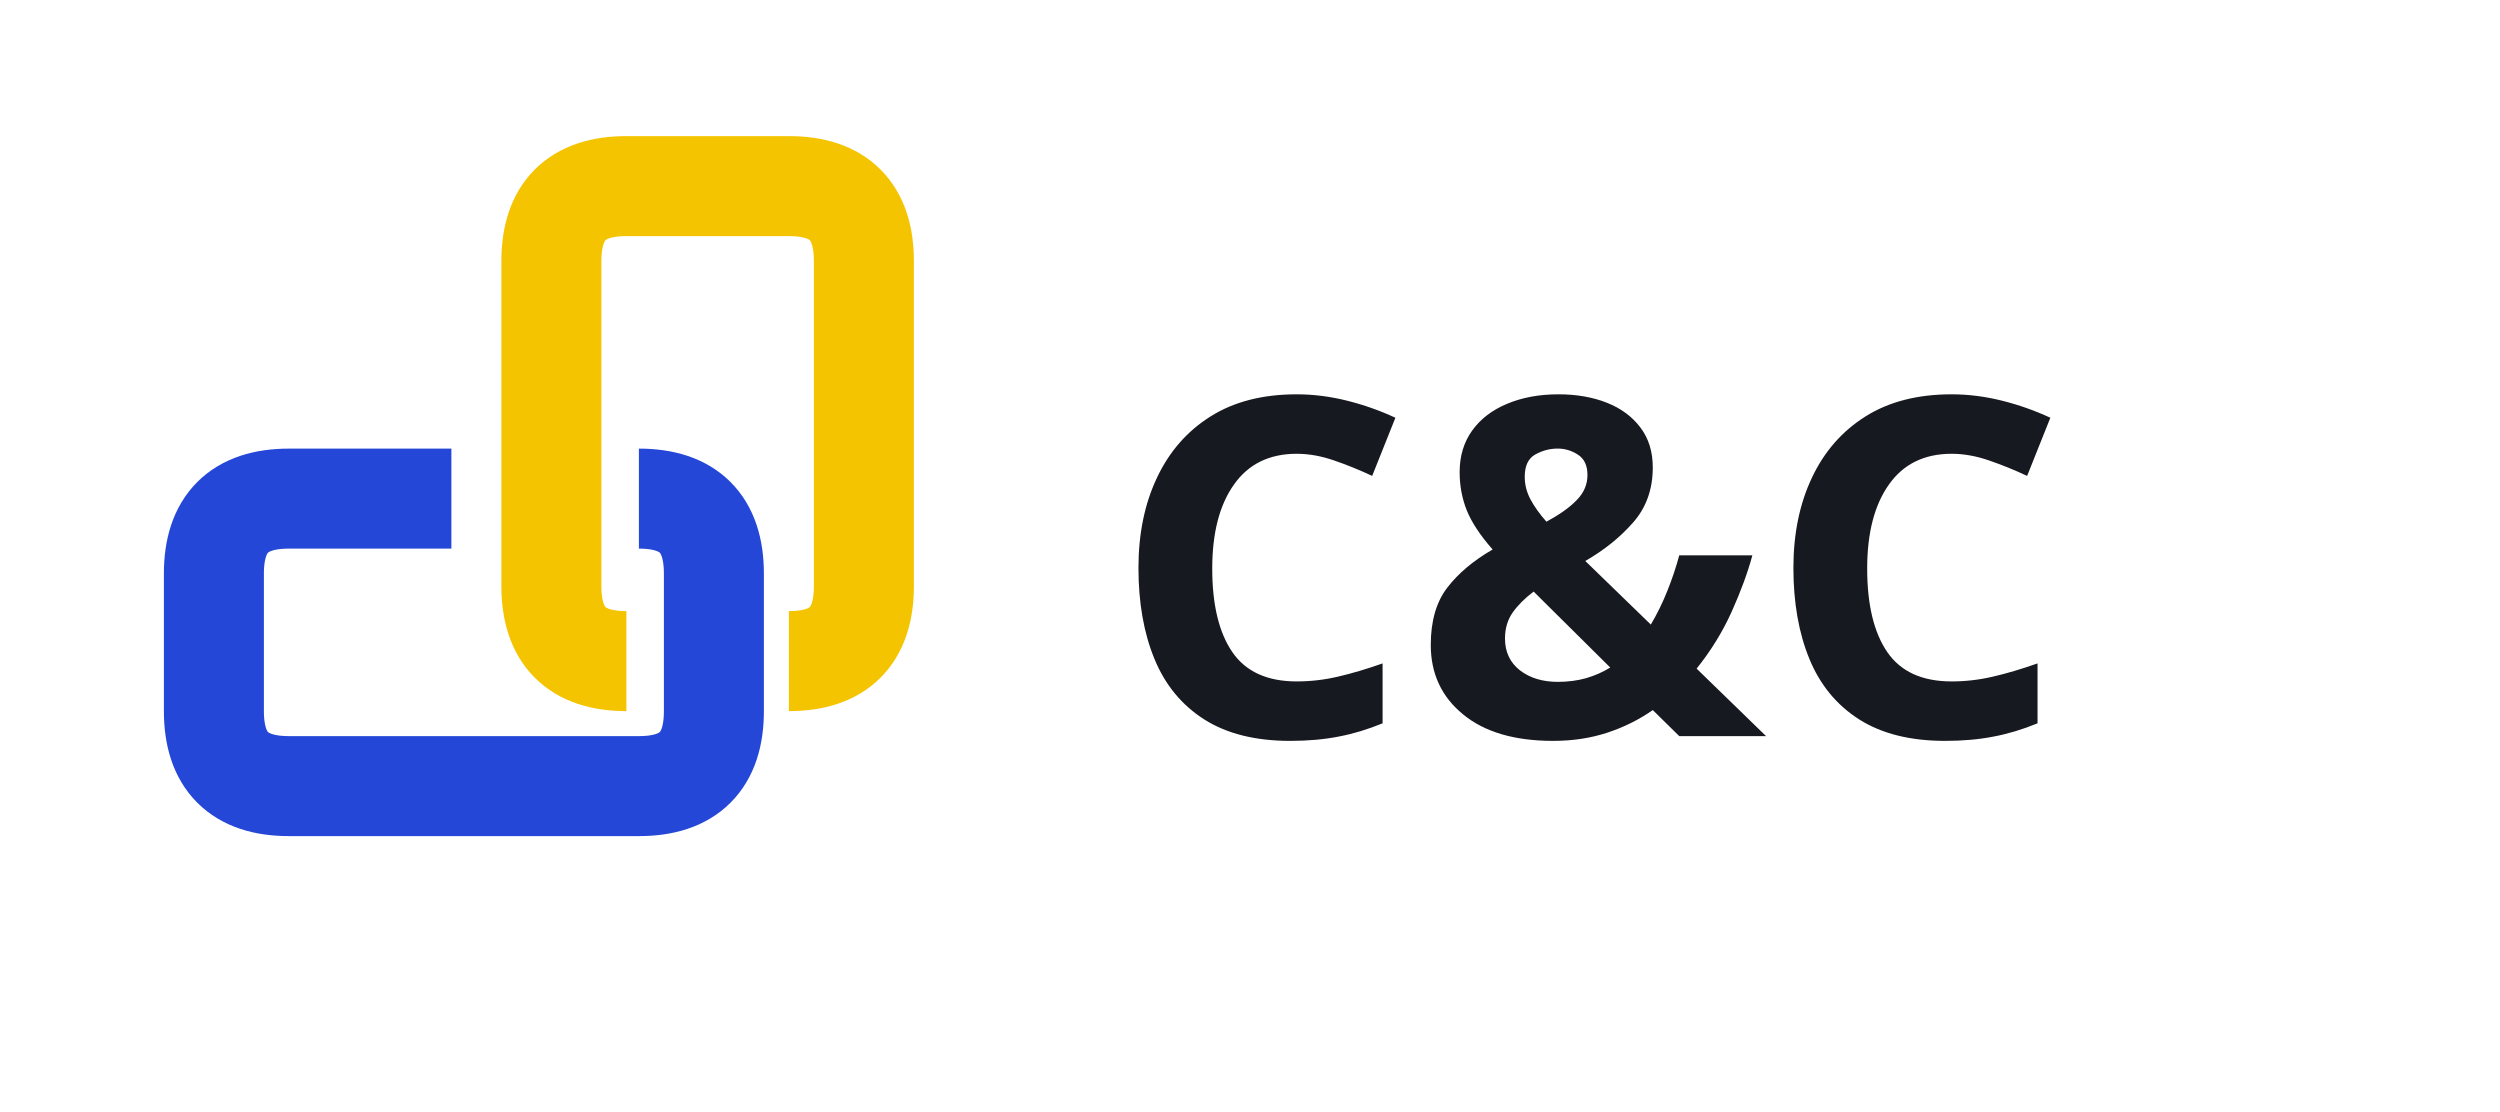
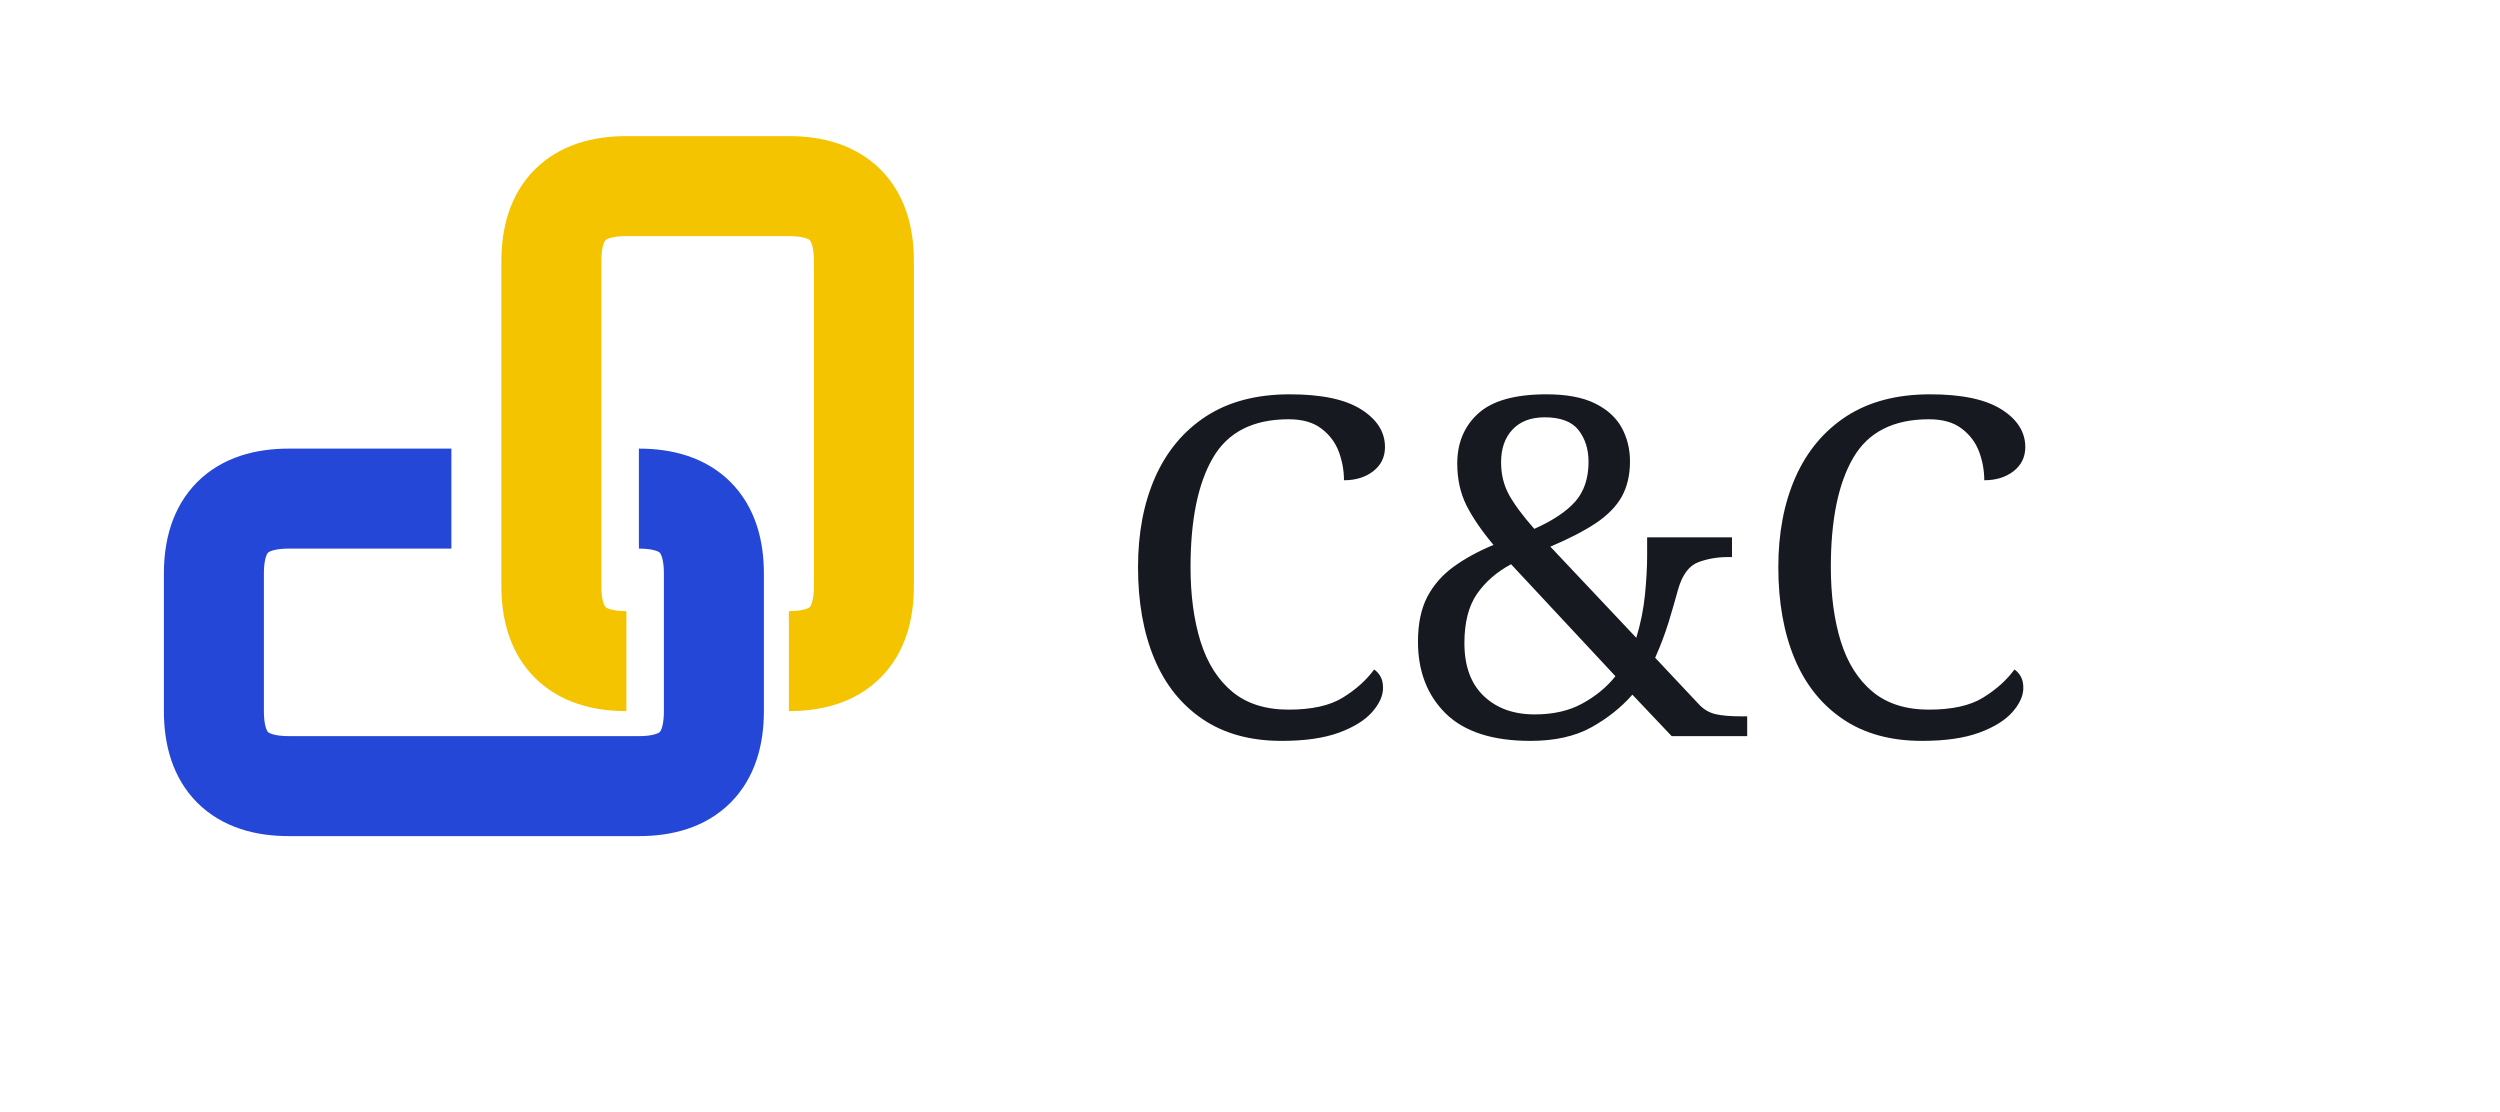
<svg xmlns="http://www.w3.org/2000/svg" width="180" height="80" viewBox="0 0 180 80">
  <g transform="translate(10 8) scale(0.9)">
    <path d="M40 31 Q46 31 46 37 V48 Q46 54 40 54 H12 Q6 54 6 48 V37 Q6 31 12 31 H25" fill="none" stroke="#2447D8" stroke-width="8" />
    <path d="M39 44 Q33 44 33 38 V12 Q33 6 39 6 H52 Q58 6 58 12 V38 Q58 44 52 44" fill="none" stroke="#F4C400" stroke-width="8" />
  </g>
-   <text x="80" y="53" fill="#171920" font-size="34" font-weight="700" font-family="Space Grotesk, Segoe UI, sans-serif">C&amp;C</text>
+   <text x="80" y="53" fill="#171920" font-size="34" font-weight="400" font-family="Manufacturing Consent, Georgia, serif">C&amp;C</text>
</svg>
